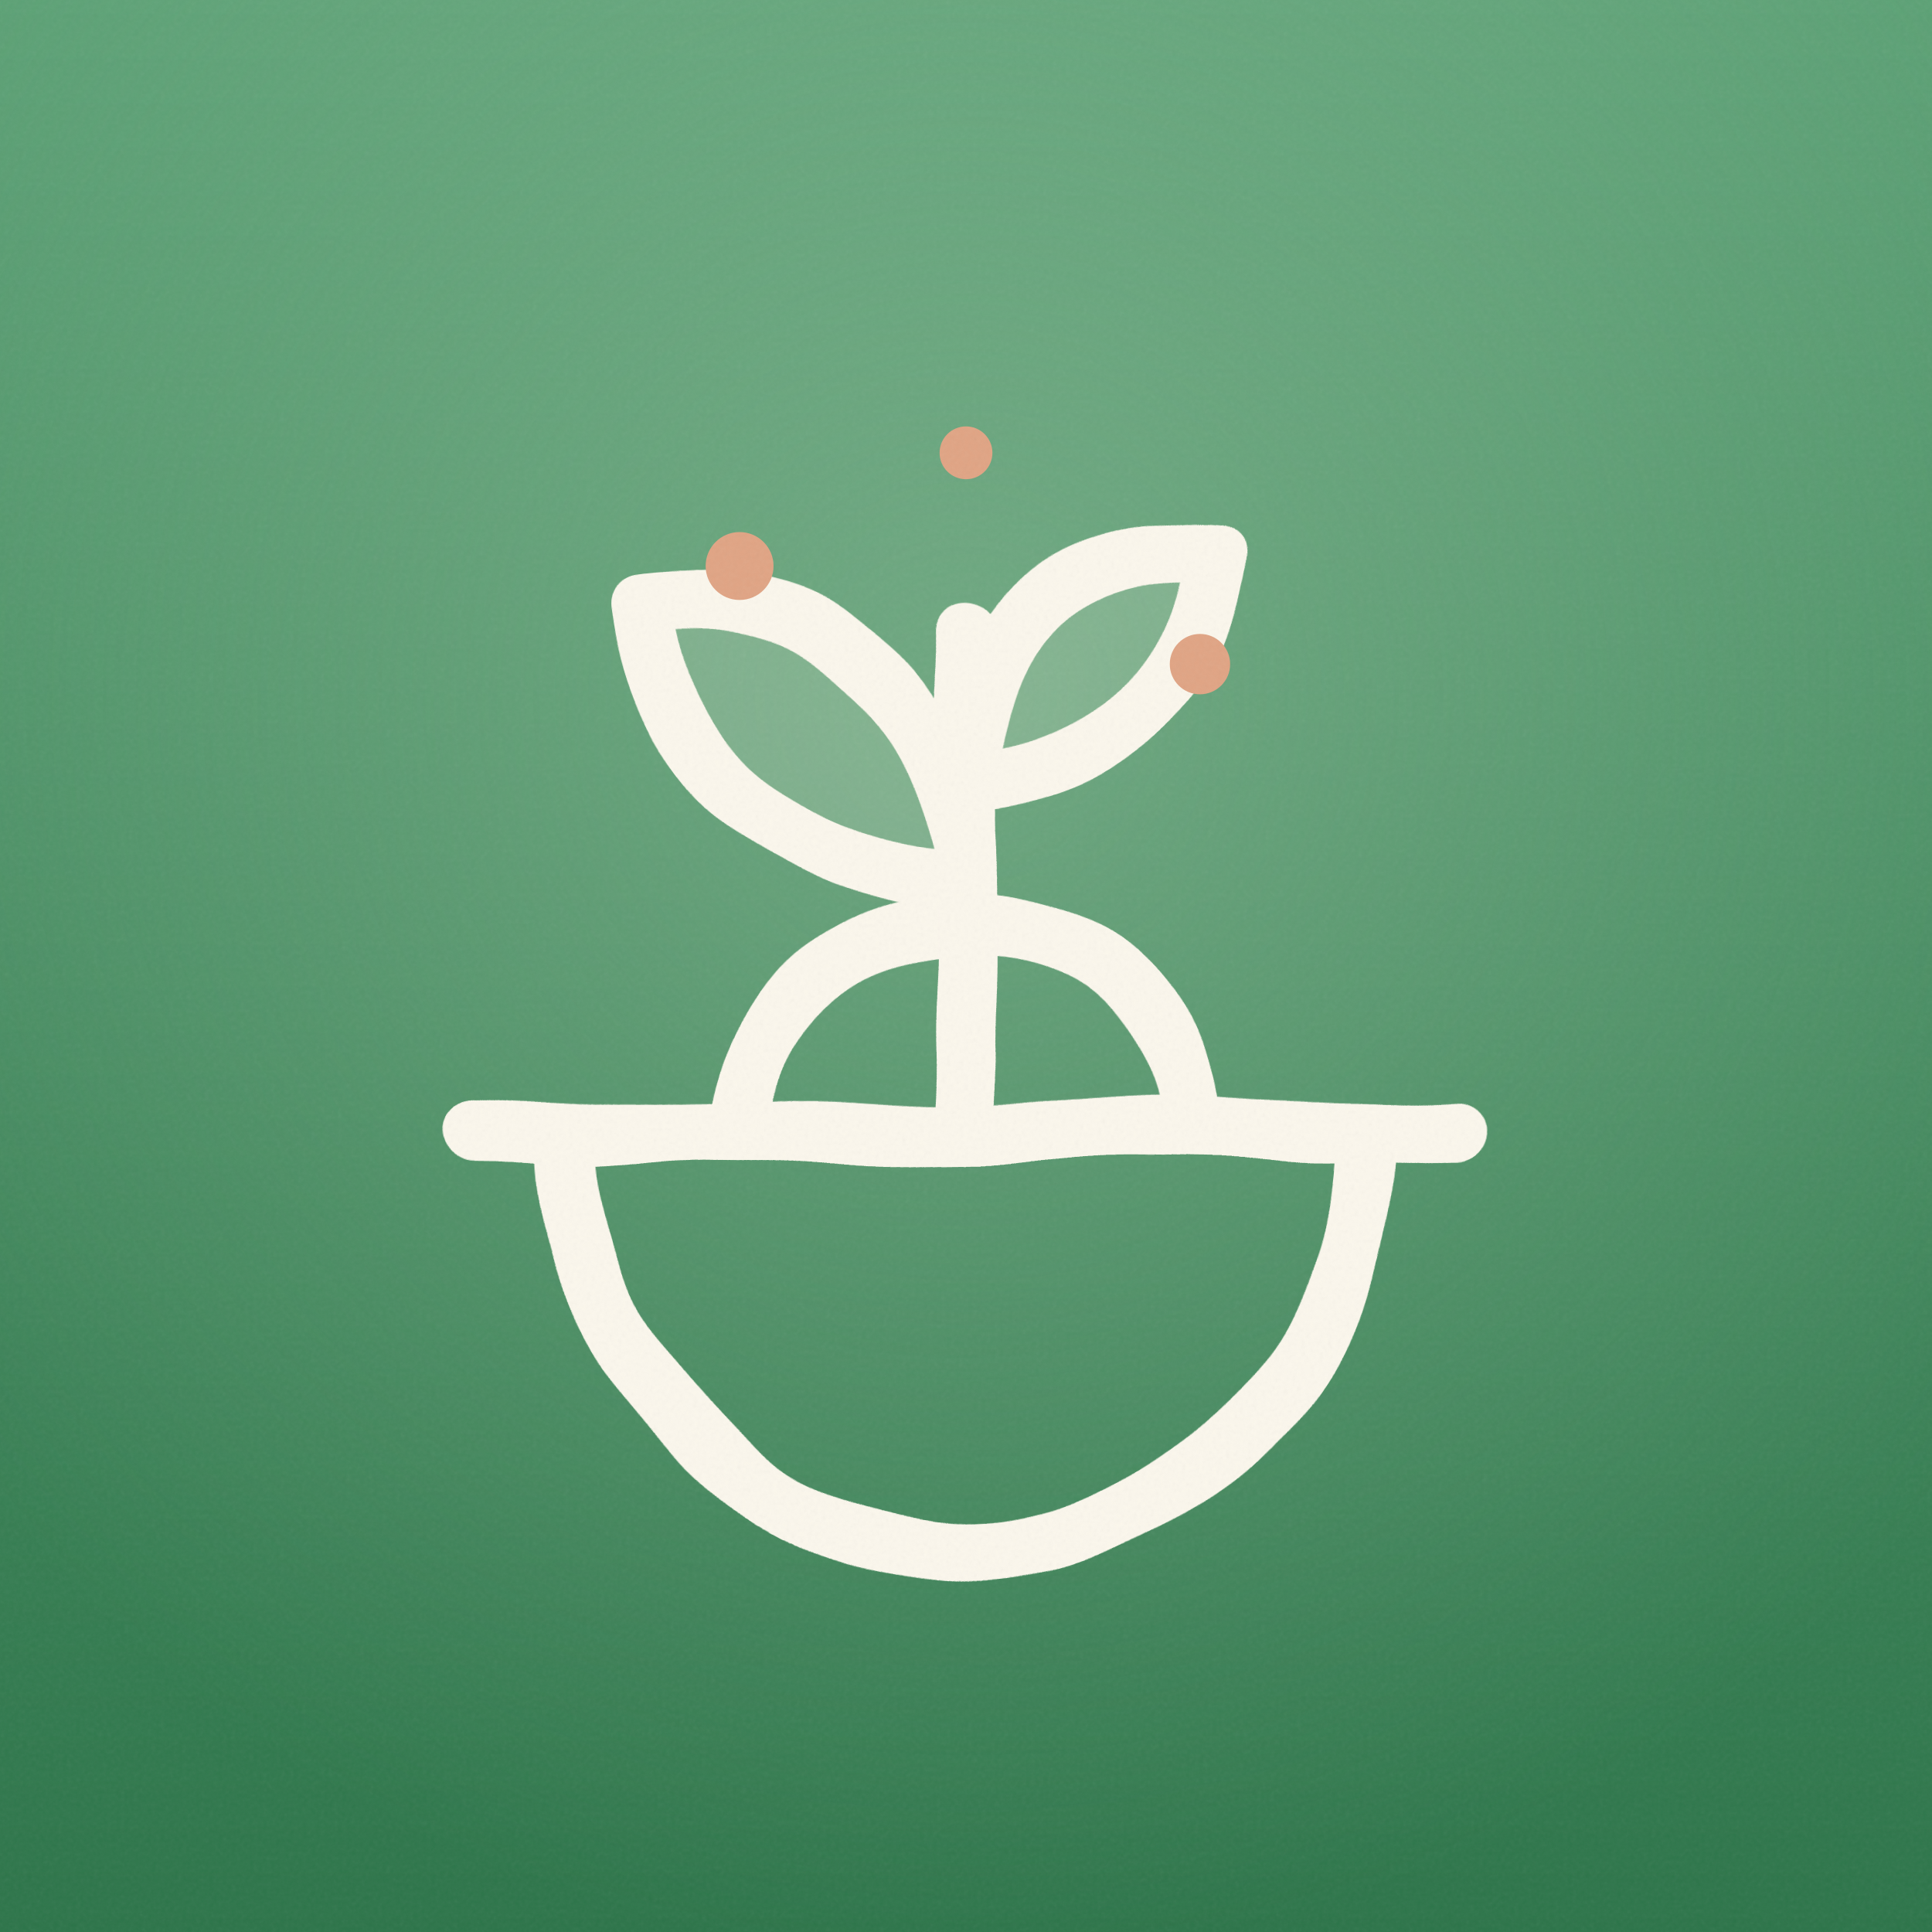
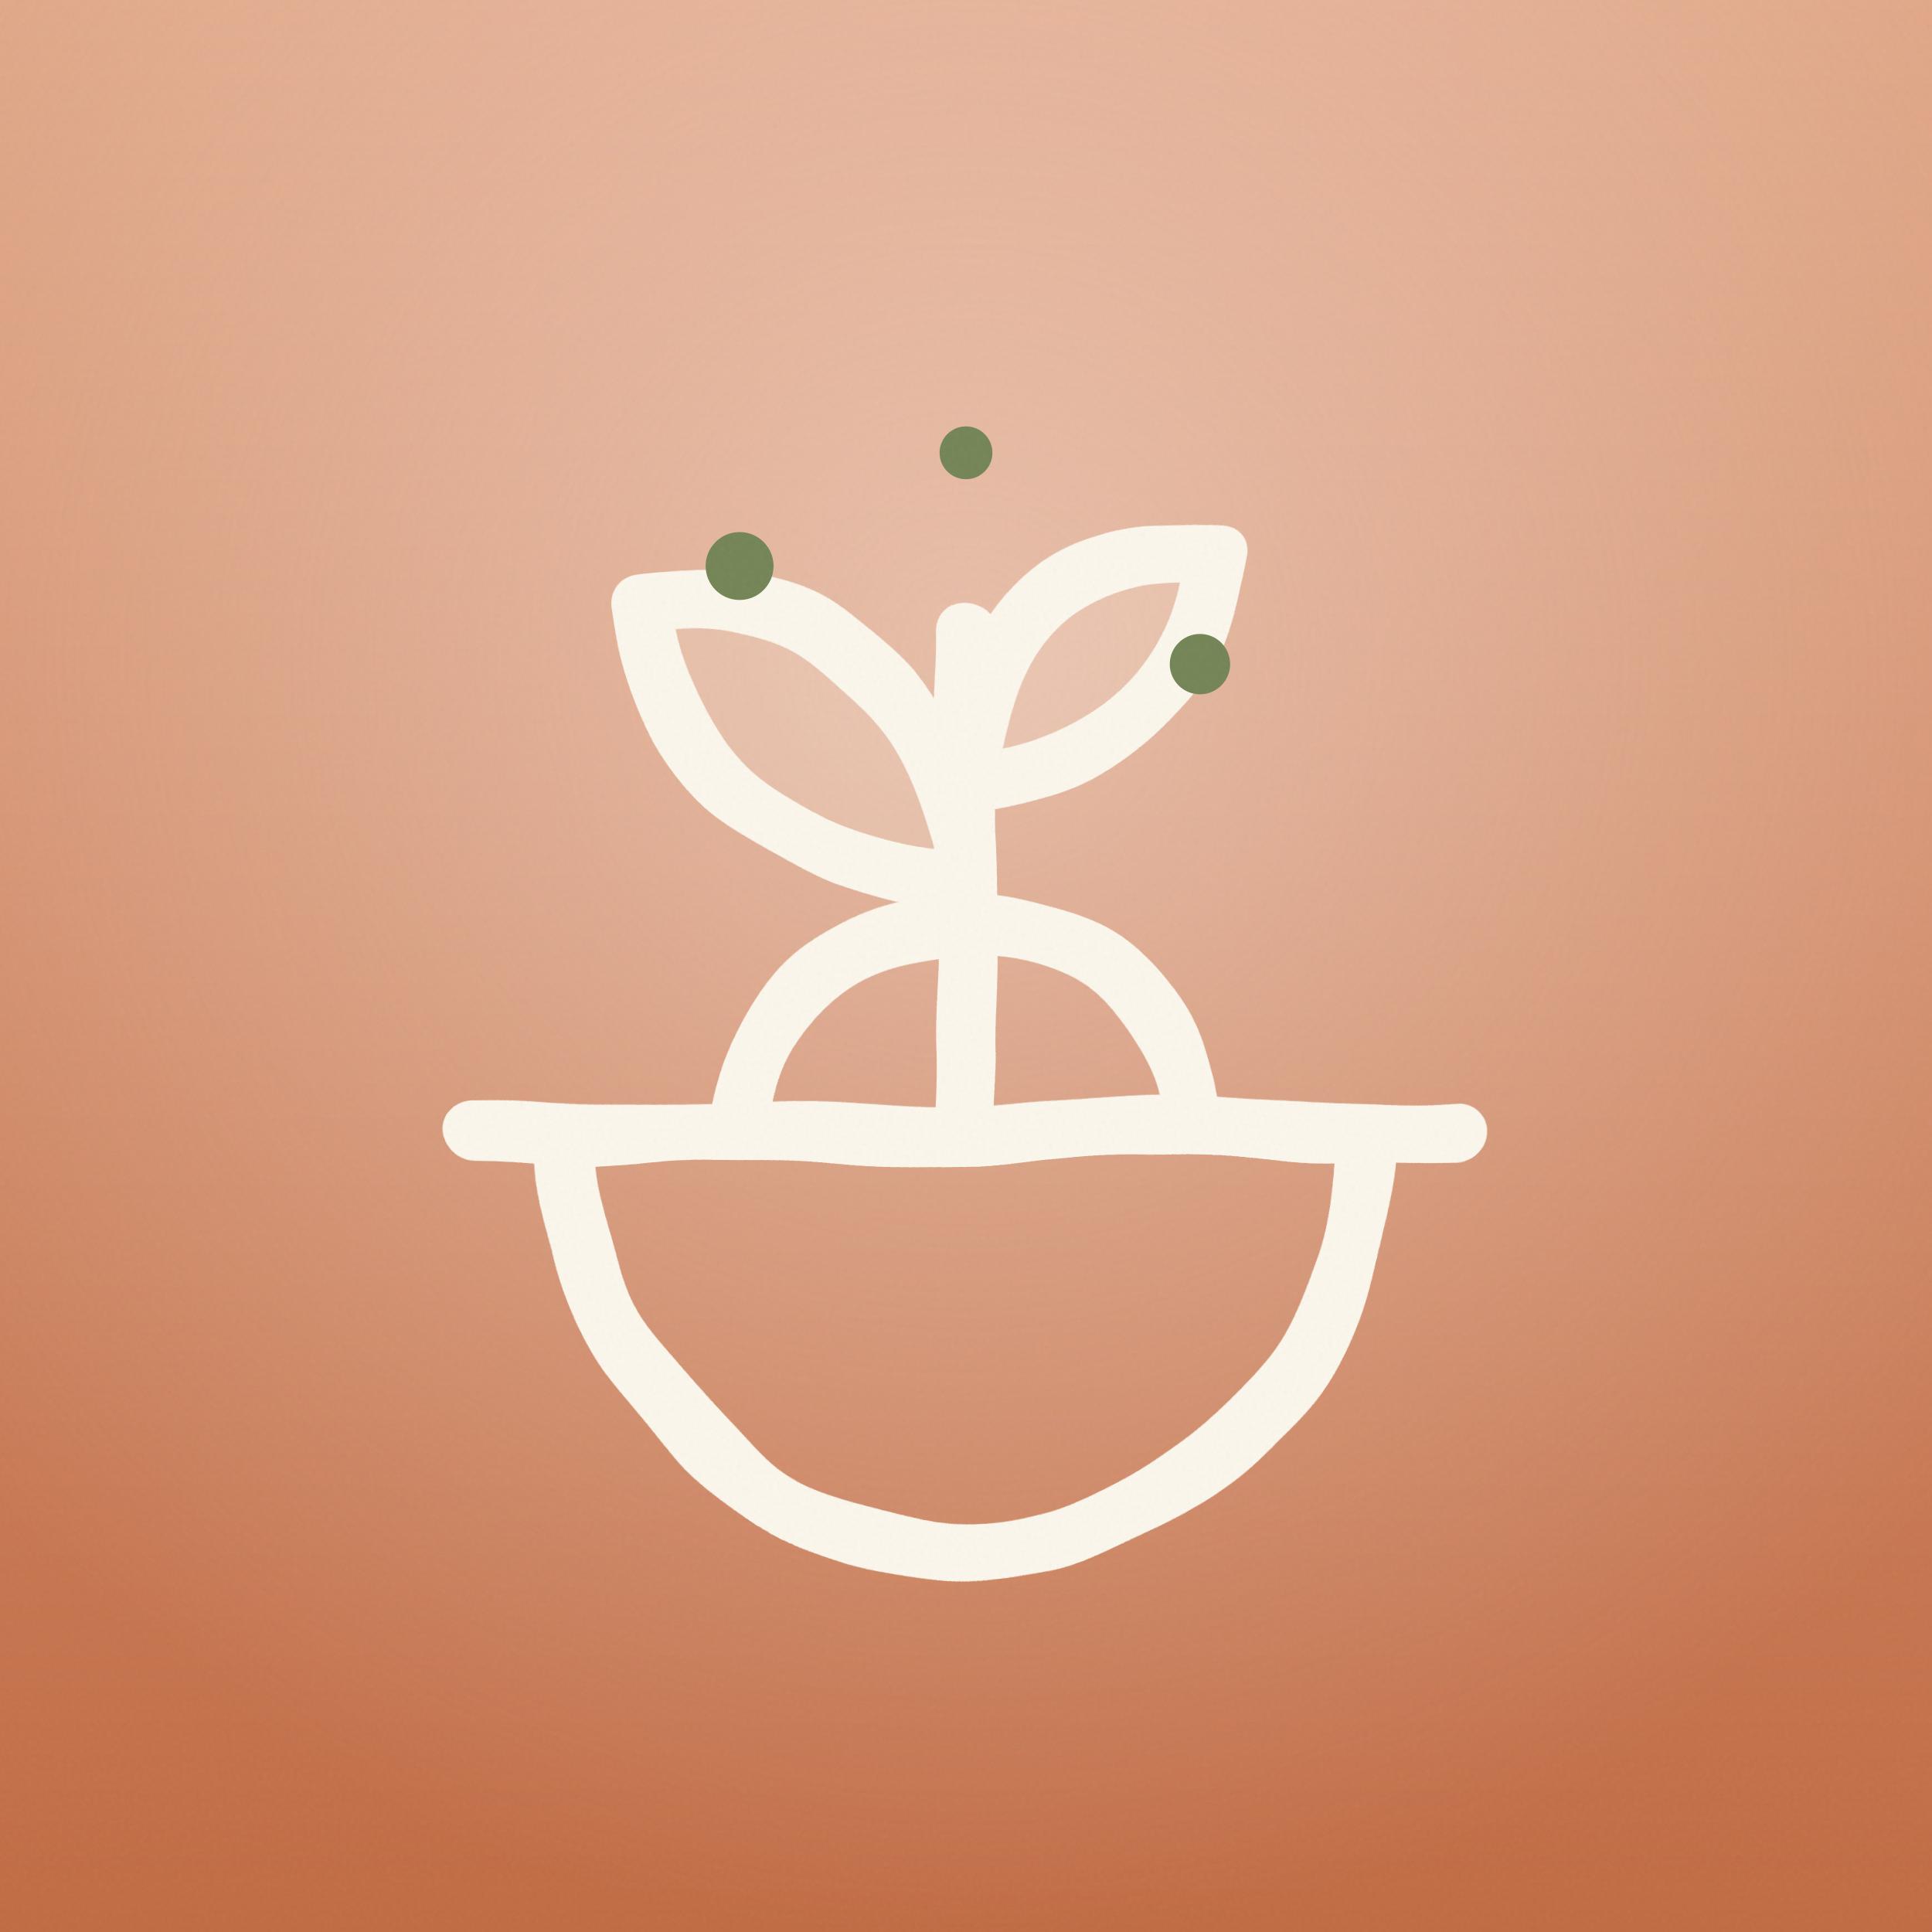
<svg xmlns="http://www.w3.org/2000/svg" viewBox="0 0 512 512">
  <defs>
    <linearGradient id="bg" x1="0" y1="0" x2="0" y2="1">
-       <stop offset="0" stop-color="#5aa074" />
-       <stop offset="1" stop-color="#2c7449" />
+       <stop offset="0" stop-color="#e0a484" />
+       <stop offset="1" stop-color="#c06a42" />
    </linearGradient>
-     <radialGradient id="glow" cx="0.5" cy="0.36" r="0.65">
-       <stop offset="0" stop-color="#9cc4a3" stop-opacity="0.45" />
-       <stop offset="1" stop-color="#9cc4a3" stop-opacity="0" />
+     <radialGradient id="glow" cx="0.5" cy="0.34" r="0.66">
+       <stop offset="0" stop-color="#f6e3d8" stop-opacity="0.55" />
+       <stop offset="1" stop-color="#f6e3d8" stop-opacity="0" />
    </radialGradient>
    <filter id="paint" x="-8%" y="-8%" width="116%" height="116%">
      <feTurbulence type="fractalNoise" baseFrequency="0.018" numOctaves="2" seed="7" result="n" />
      <feDisplacementMap in="SourceGraphic" in2="n" scale="6.5" xChannelSelector="R" yChannelSelector="G" />
    </filter>
    <filter id="grain">
      <feTurbulence type="fractalNoise" baseFrequency="0.85" numOctaves="2" stitchTiles="stitch" />
      <feColorMatrix type="saturate" values="0" />
    </filter>
  </defs>
  <rect width="512" height="512" fill="url(#bg)" />
  <rect width="512" height="512" fill="url(#glow)" />
  <g filter="url(#paint)" fill="none" stroke="#fbf7ec" stroke-width="16" stroke-linecap="round" stroke-linejoin="round">
    <path d="M150 300 h212 c0 64 -52 112 -106 112 s-106 -48 -106 -112 z" />
    <path d="M196 300 c4 -34 28 -56 60 -56 s56 22 60 56" />
    <path d="M126 300 h260" />
    <path d="M256 296 V168" />
-     <path d="M256 232 c-46 0 -80 -26 -86 -72 46 -6 82 22 86 72 z" fill="#fbf7ec" fill-opacity="0.16" />
-     <path d="M256 206 c34 0 62 -22 66 -60 -34 -4 -62 16 -66 60 z" fill="#fbf7ec" fill-opacity="0.16" />
+     <path d="M256 232 c-46 0 -80 -26 -86 -72 46 -6 82 22 86 72 z" fill="#fbf7ec" fill-opacity="0.18" />
+     <path d="M256 206 c34 0 62 -22 66 -60 -34 -4 -62 16 -66 60 z" fill="#fbf7ec" fill-opacity="0.18" />
  </g>
-   <g fill="#e0a484">
+   <g fill="#738455">
    <circle cx="196" cy="150" r="9" />
    <circle cx="318" cy="176" r="8" />
    <circle cx="256" cy="120" r="7" />
  </g>
-   <rect width="512" height="512" filter="url(#grain)" opacity="0.07" />
+   <rect width="512" height="512" filter="url(#grain)" opacity="0.06" />
</svg>
